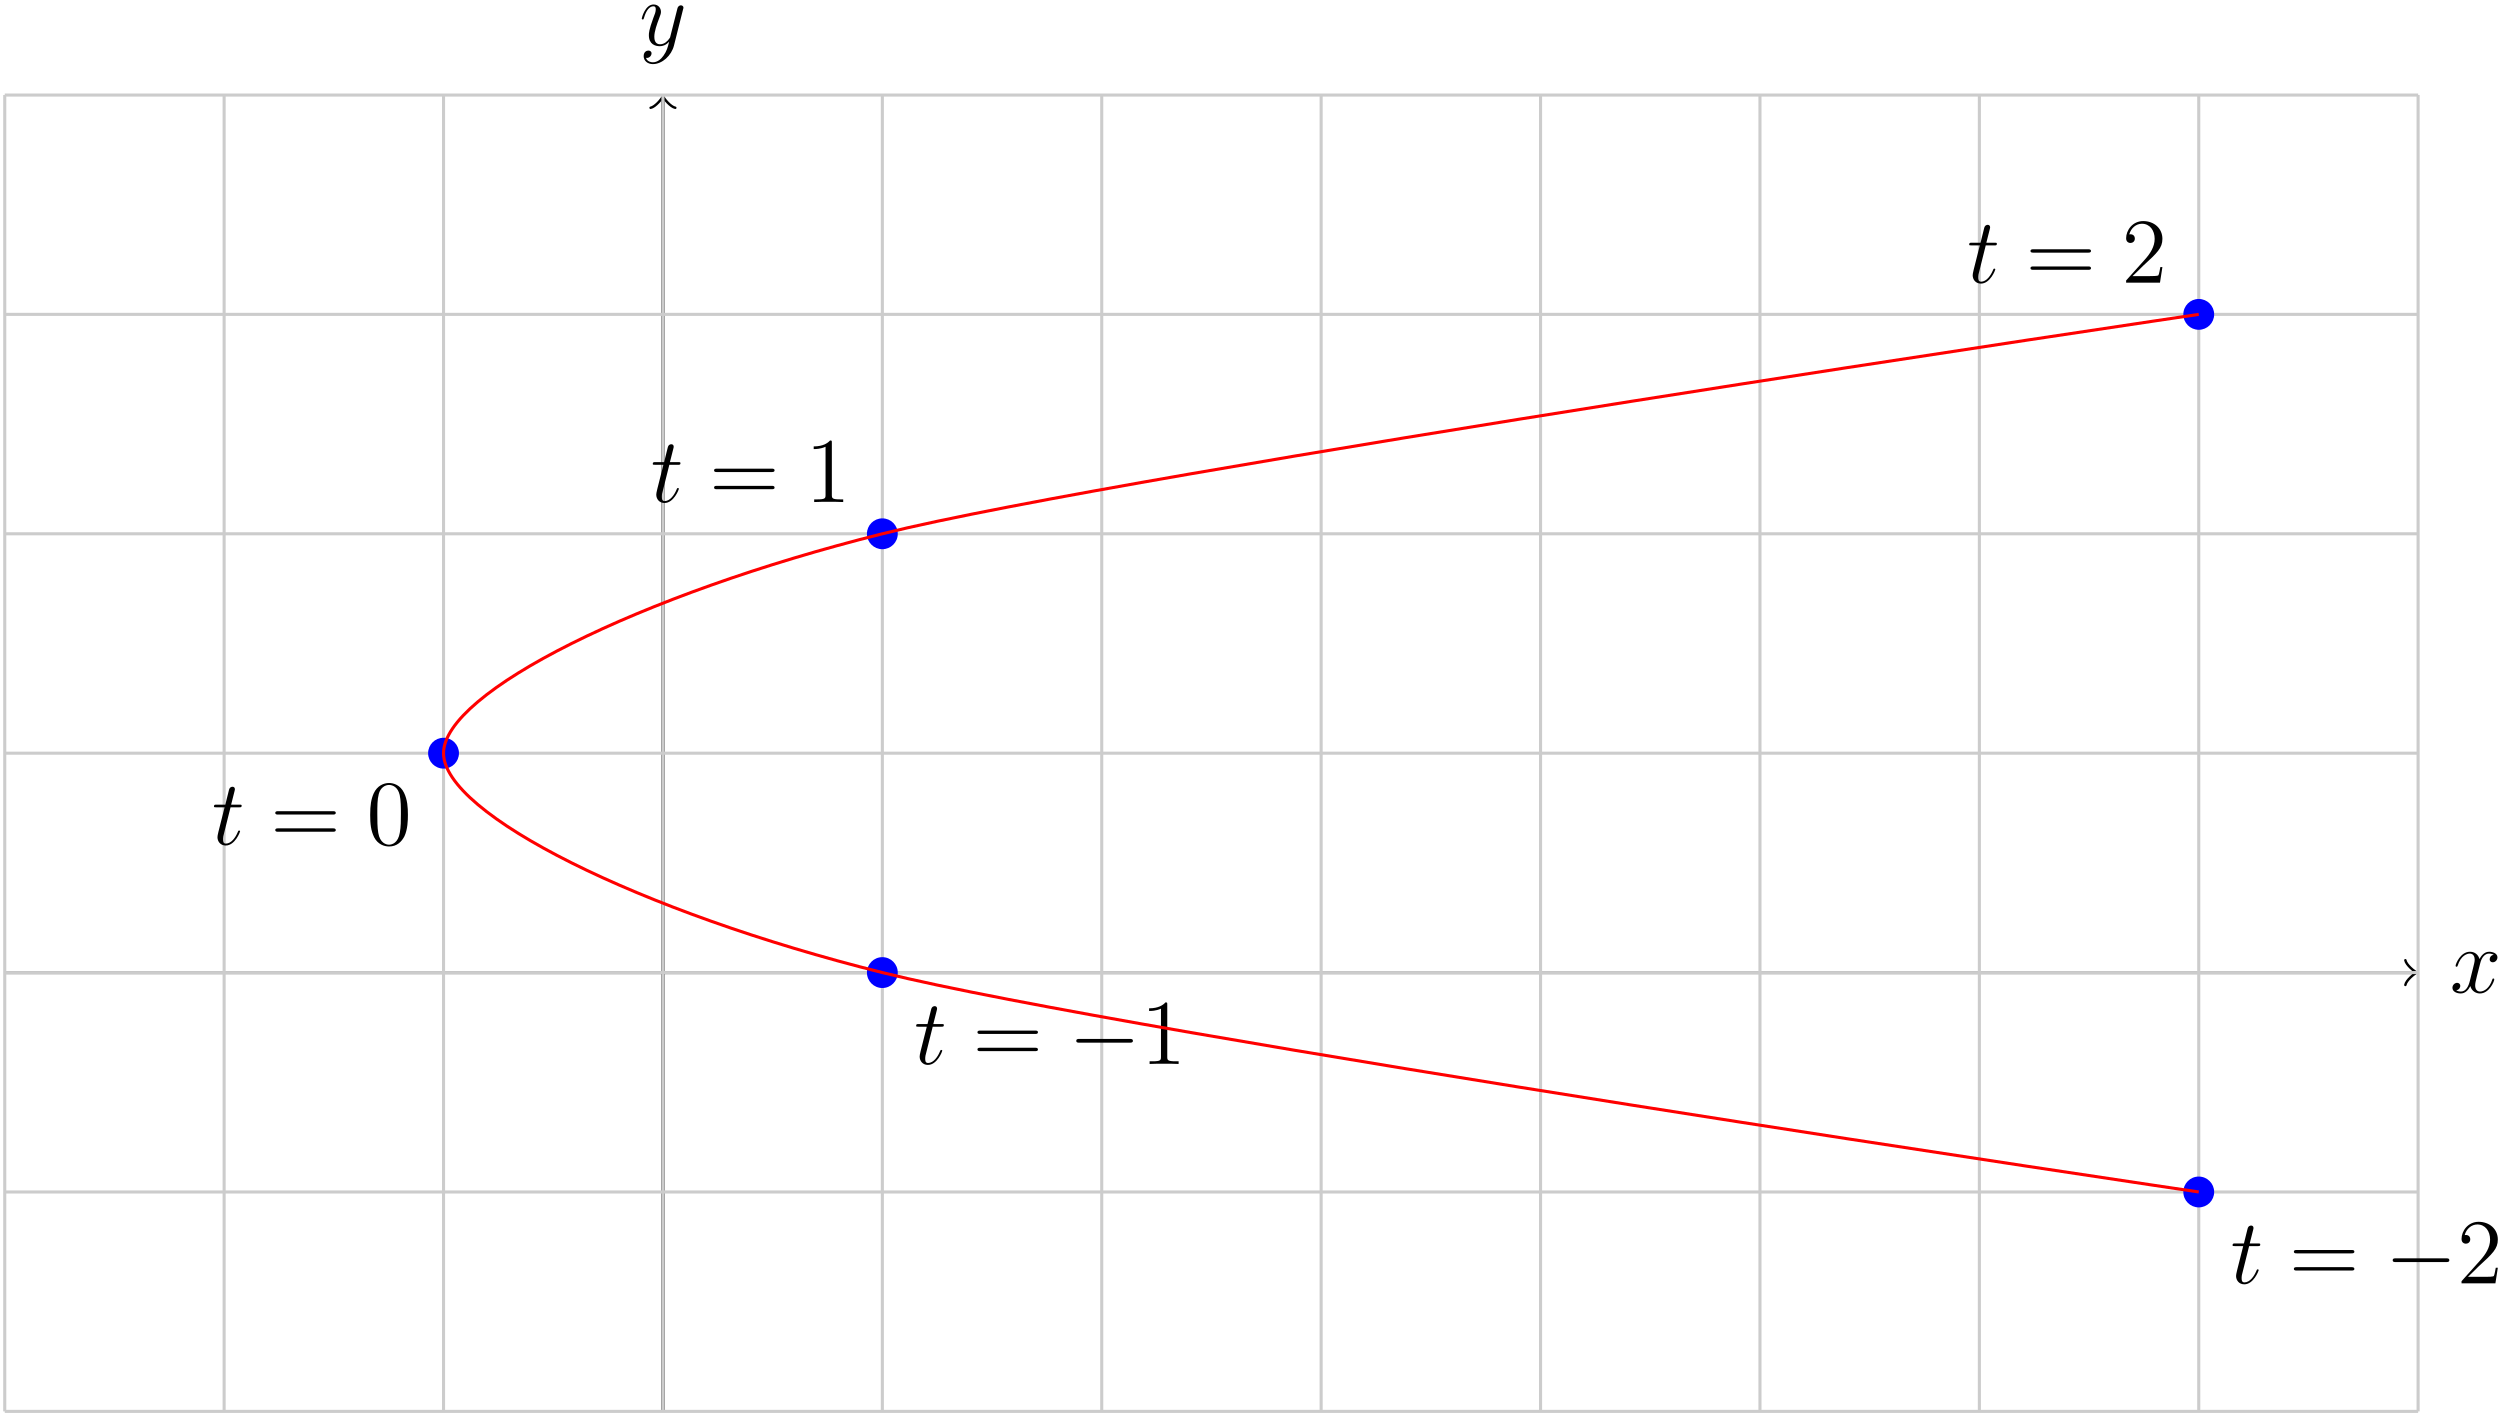
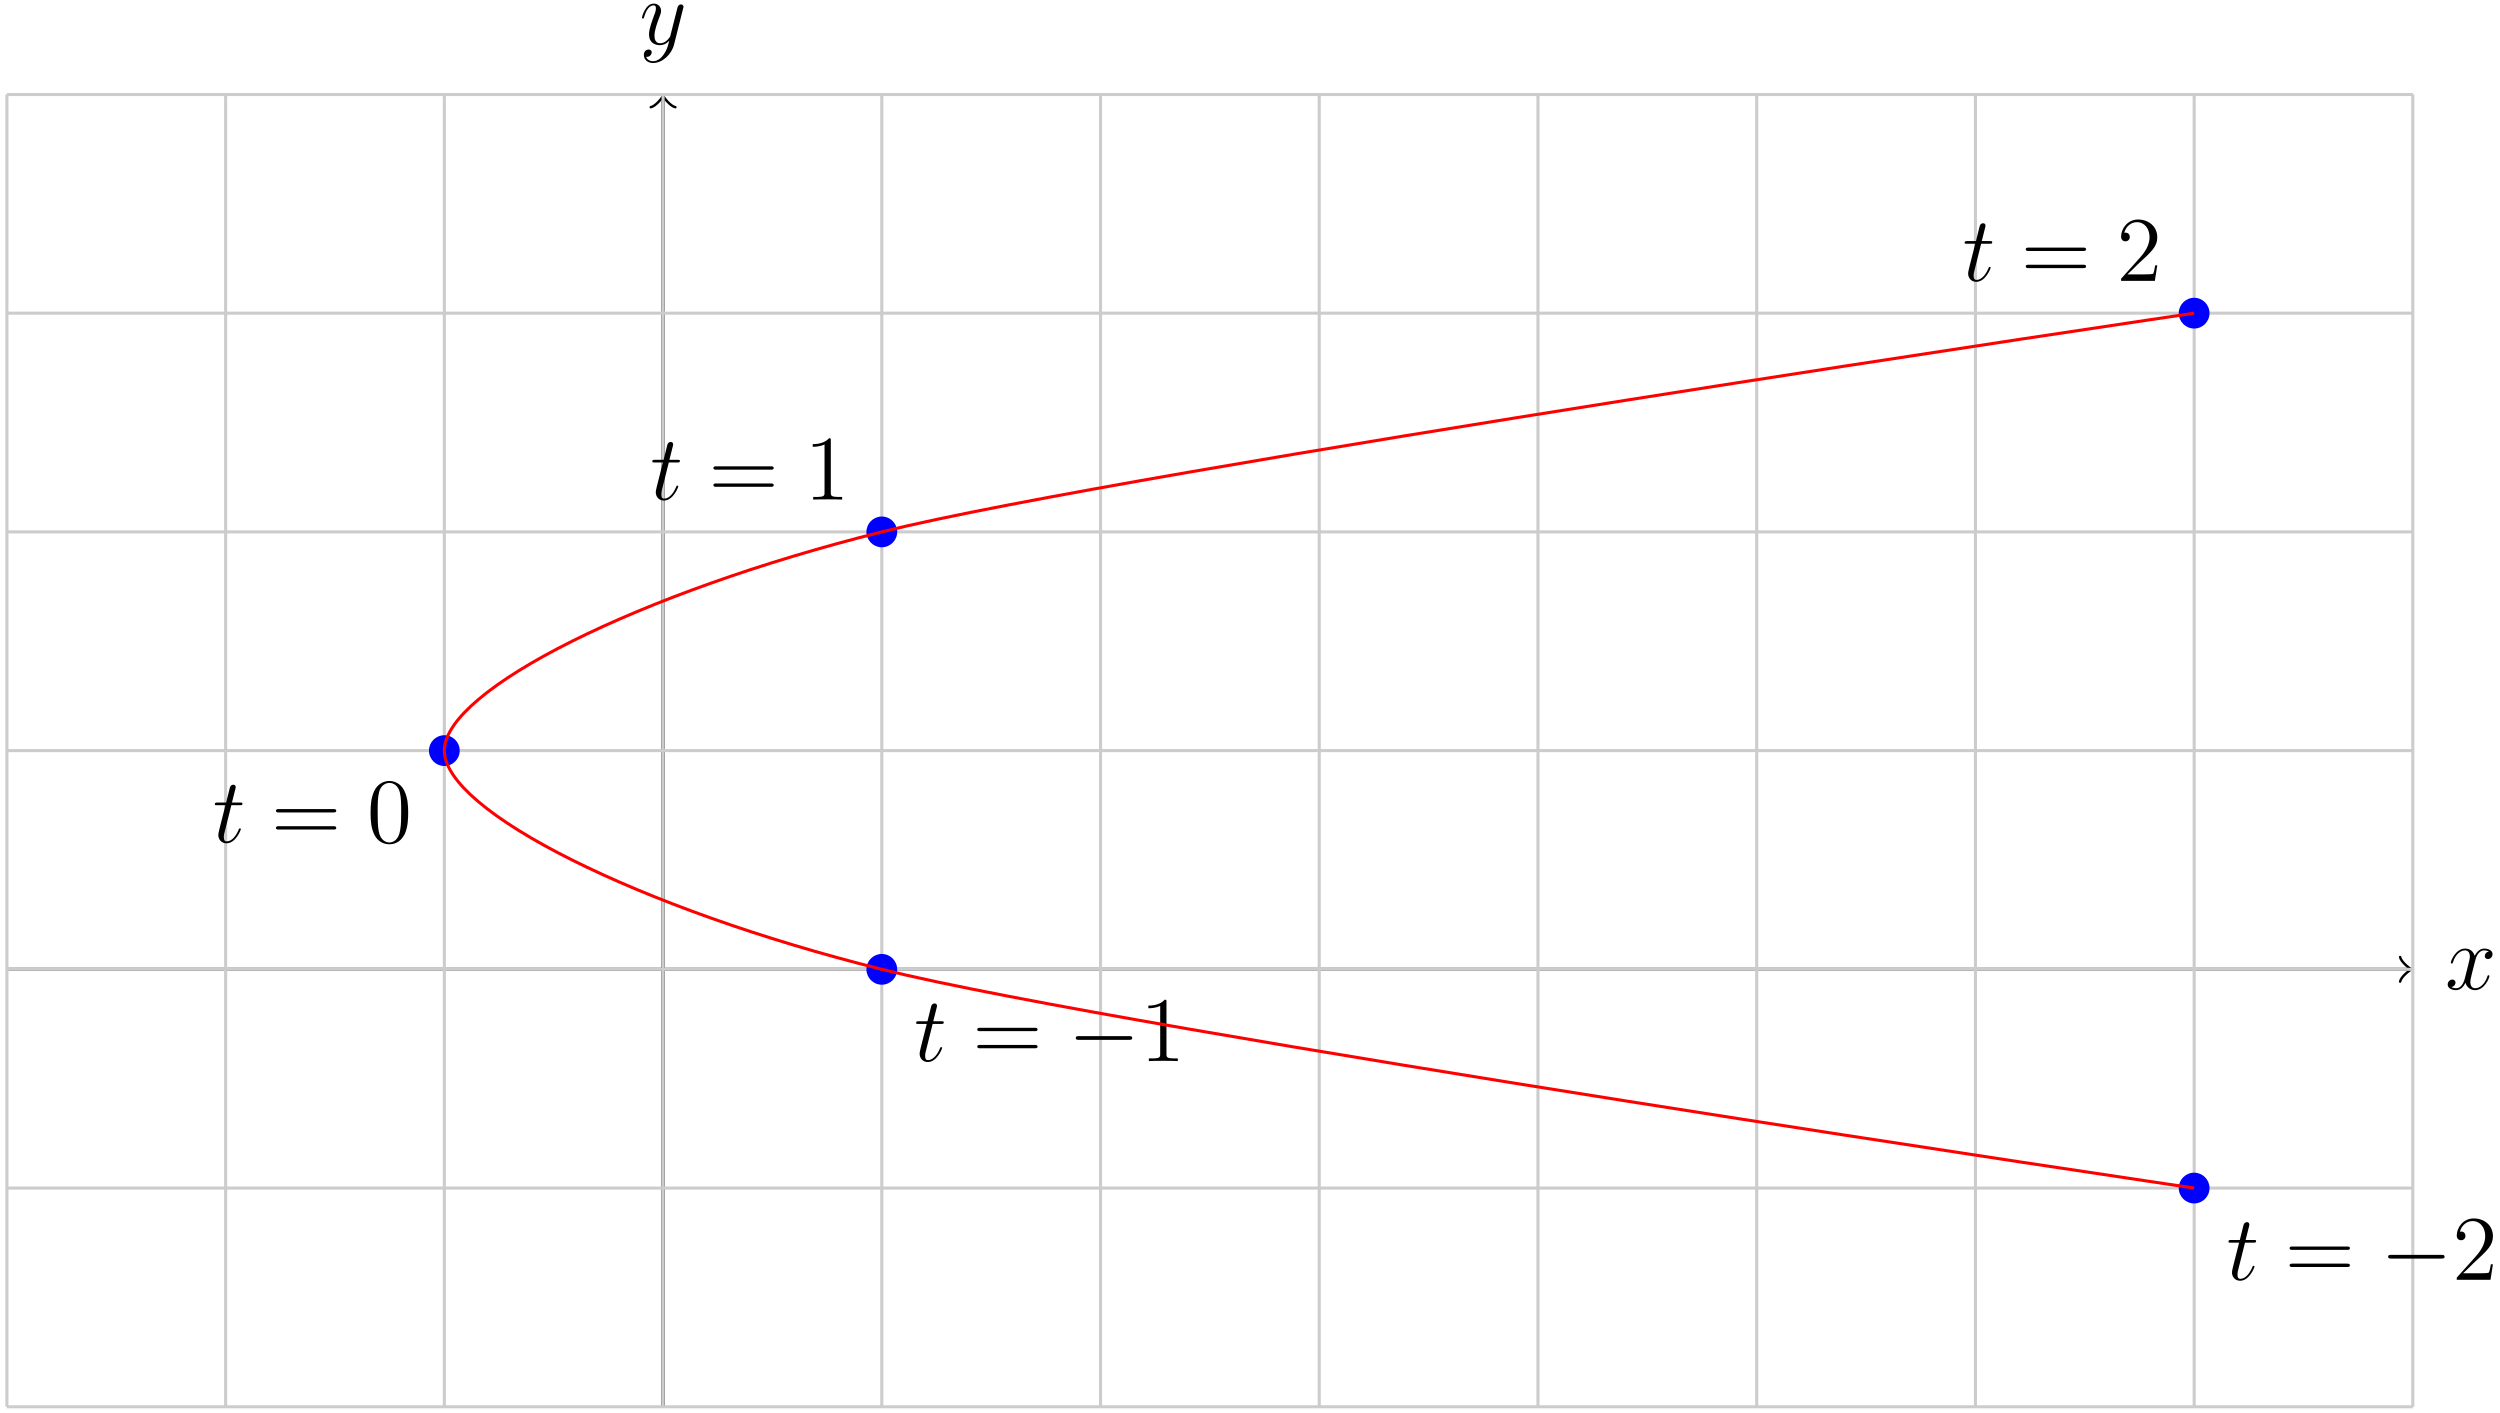
- <svg xmlns="http://www.w3.org/2000/svg" xmlns:xlink="http://www.w3.org/1999/xlink" width="323pt" height="183pt" viewBox="0 0 323 183" version="1.1">
+ <svg xmlns="http://www.w3.org/2000/svg" xmlns:xlink="http://www.w3.org/1999/xlink" width="324pt" height="183pt" viewBox="0 0 324 183" version="1.1">
  <defs>
    <g>
      <symbol overflow="visible" id="glyph0-0">
        <path style="stroke:none;" d="" />
      </symbol>
      <symbol overflow="visible" id="glyph0-1">
        <path style="stroke:none;" d="M 5.672 -4.875 C 5.281 -4.812 5.141 -4.516 5.141 -4.297 C 5.141 -4 5.359 -3.906 5.531 -3.906 C 5.891 -3.906 6.141 -4.219 6.141 -4.547 C 6.141 -5.047 5.562 -5.266 5.062 -5.266 C 4.344 -5.266 3.938 -4.547 3.828 -4.328 C 3.547 -5.219 2.812 -5.266 2.594 -5.266 C 1.375 -5.266 0.734 -3.703 0.734 -3.438 C 0.734 -3.391 0.781 -3.328 0.859 -3.328 C 0.953 -3.328 0.984 -3.406 1 -3.453 C 1.406 -4.781 2.219 -5.031 2.562 -5.031 C 3.094 -5.031 3.203 -4.531 3.203 -4.25 C 3.203 -3.984 3.125 -3.703 2.984 -3.125 L 2.578 -1.5 C 2.406 -0.781 2.062 -0.125 1.422 -0.125 C 1.359 -0.125 1.062 -0.125 0.812 -0.281 C 1.25 -0.359 1.344 -0.719 1.344 -0.859 C 1.344 -1.094 1.156 -1.25 0.938 -1.25 C 0.641 -1.25 0.328 -0.984 0.328 -0.609 C 0.328 -0.109 0.891 0.125 1.406 0.125 C 1.984 0.125 2.391 -0.328 2.641 -0.828 C 2.828 -0.125 3.438 0.125 3.875 0.125 C 5.094 0.125 5.734 -1.453 5.734 -1.703 C 5.734 -1.766 5.688 -1.812 5.625 -1.812 C 5.516 -1.812 5.5 -1.75 5.469 -1.656 C 5.141 -0.609 4.453 -0.125 3.906 -0.125 C 3.484 -0.125 3.266 -0.438 3.266 -0.922 C 3.266 -1.188 3.312 -1.375 3.5 -2.156 L 3.922 -3.797 C 4.094 -4.5 4.5 -5.031 5.062 -5.031 C 5.078 -5.031 5.422 -5.031 5.672 -4.875 Z M 5.672 -4.875 " />
      </symbol>
      <symbol overflow="visible" id="glyph0-2">
        <path style="stroke:none;" d="M 3.141 1.344 C 2.828 1.797 2.359 2.203 1.766 2.203 C 1.625 2.203 1.047 2.172 0.875 1.625 C 0.906 1.641 0.969 1.641 0.984 1.641 C 1.344 1.641 1.594 1.328 1.594 1.047 C 1.594 0.781 1.359 0.688 1.188 0.688 C 0.984 0.688 0.578 0.828 0.578 1.406 C 0.578 2.016 1.094 2.438 1.766 2.438 C 2.969 2.438 4.172 1.344 4.5 0.016 L 5.672 -4.656 C 5.688 -4.703 5.719 -4.781 5.719 -4.859 C 5.719 -5.031 5.562 -5.156 5.391 -5.156 C 5.281 -5.156 5.031 -5.109 4.938 -4.75 L 4.047 -1.234 C 4 -1.016 4 -0.984 3.891 -0.859 C 3.656 -0.531 3.266 -0.125 2.688 -0.125 C 2.016 -0.125 1.953 -0.781 1.953 -1.094 C 1.953 -1.781 2.281 -2.703 2.609 -3.562 C 2.734 -3.906 2.812 -4.078 2.812 -4.312 C 2.812 -4.812 2.453 -5.266 1.859 -5.266 C 0.766 -5.266 0.328 -3.531 0.328 -3.438 C 0.328 -3.391 0.375 -3.328 0.453 -3.328 C 0.562 -3.328 0.578 -3.375 0.625 -3.547 C 0.906 -4.547 1.359 -5.031 1.828 -5.031 C 1.938 -5.031 2.141 -5.031 2.141 -4.641 C 2.141 -4.328 2.016 -3.984 1.828 -3.531 C 1.25 -1.953 1.25 -1.562 1.25 -1.281 C 1.25 -0.141 2.062 0.125 2.656 0.125 C 3 0.125 3.438 0.016 3.844 -0.438 L 3.859 -0.422 C 3.688 0.281 3.562 0.75 3.141 1.344 Z M 3.141 1.344 " />
      </symbol>
      <symbol overflow="visible" id="glyph0-3">
        <path style="stroke:none;" d="M 2.406 -4.812 L 3.5 -4.812 C 3.734 -4.812 3.844 -4.812 3.844 -5.016 C 3.844 -5.156 3.781 -5.156 3.531 -5.156 L 2.484 -5.156 L 2.922 -6.891 C 2.969 -7.062 2.969 -7.094 2.969 -7.172 C 2.969 -7.359 2.828 -7.469 2.672 -7.469 C 2.562 -7.469 2.297 -7.438 2.203 -7.047 L 1.734 -5.156 L 0.609 -5.156 C 0.375 -5.156 0.266 -5.156 0.266 -4.922 C 0.266 -4.812 0.344 -4.812 0.578 -4.812 L 1.641 -4.812 L 0.844 -1.656 C 0.75 -1.234 0.719 -1.109 0.719 -0.953 C 0.719 -0.391 1.109 0.125 1.781 0.125 C 2.984 0.125 3.641 -1.625 3.641 -1.703 C 3.641 -1.781 3.578 -1.812 3.516 -1.812 C 3.484 -1.812 3.438 -1.812 3.422 -1.766 C 3.406 -1.75 3.391 -1.75 3.312 -1.547 C 3.062 -0.953 2.516 -0.125 1.812 -0.125 C 1.453 -0.125 1.438 -0.422 1.438 -0.688 C 1.438 -0.688 1.438 -0.922 1.469 -1.062 Z M 2.406 -4.812 " />
      </symbol>
      <symbol overflow="visible" id="glyph1-0">
        <path style="stroke:none;" d="" />
      </symbol>
      <symbol overflow="visible" id="glyph1-1">
        <path style="stroke:none;" d="M 8.062 -3.875 C 8.234 -3.875 8.453 -3.875 8.453 -4.094 C 8.453 -4.312 8.25 -4.312 8.062 -4.312 L 1.031 -4.312 C 0.859 -4.312 0.641 -4.312 0.641 -4.094 C 0.641 -3.875 0.844 -3.875 1.031 -3.875 Z M 8.062 -1.656 C 8.234 -1.656 8.453 -1.656 8.453 -1.859 C 8.453 -2.094 8.25 -2.094 8.062 -2.094 L 1.031 -2.094 C 0.859 -2.094 0.641 -2.094 0.641 -1.875 C 0.641 -1.656 0.844 -1.656 1.031 -1.656 Z M 8.062 -1.656 " />
      </symbol>
      <symbol overflow="visible" id="glyph1-2">
        <path style="stroke:none;" d="M 5.266 -2.016 L 5 -2.016 C 4.953 -1.812 4.859 -1.141 4.75 -0.953 C 4.656 -0.844 3.984 -0.844 3.625 -0.844 L 1.406 -0.844 C 1.734 -1.125 2.469 -1.891 2.766 -2.172 C 4.594 -3.844 5.266 -4.469 5.266 -5.656 C 5.266 -7.031 4.172 -7.953 2.781 -7.953 C 1.406 -7.953 0.578 -6.766 0.578 -5.734 C 0.578 -5.125 1.109 -5.125 1.141 -5.125 C 1.406 -5.125 1.703 -5.312 1.703 -5.688 C 1.703 -6.031 1.484 -6.25 1.141 -6.25 C 1.047 -6.25 1.016 -6.25 0.984 -6.234 C 1.203 -7.047 1.859 -7.609 2.625 -7.609 C 3.641 -7.609 4.266 -6.75 4.266 -5.656 C 4.266 -4.641 3.688 -3.75 3 -2.984 L 0.578 -0.281 L 0.578 0 L 4.953 0 Z M 5.266 -2.016 " />
      </symbol>
      <symbol overflow="visible" id="glyph1-3">
        <path style="stroke:none;" d="M 3.438 -7.656 C 3.438 -7.938 3.438 -7.953 3.203 -7.953 C 2.922 -7.625 2.312 -7.188 1.094 -7.188 L 1.094 -6.844 C 1.359 -6.844 1.953 -6.844 2.625 -7.141 L 2.625 -0.922 C 2.625 -0.484 2.578 -0.344 1.531 -0.344 L 1.156 -0.344 L 1.156 0 C 1.484 -0.031 2.641 -0.031 3.031 -0.031 C 3.438 -0.031 4.578 -0.031 4.906 0 L 4.906 -0.344 L 4.531 -0.344 C 3.484 -0.344 3.438 -0.484 3.438 -0.922 Z M 3.438 -7.656 " />
      </symbol>
      <symbol overflow="visible" id="glyph1-4">
        <path style="stroke:none;" d="M 5.359 -3.828 C 5.359 -4.812 5.297 -5.781 4.859 -6.688 C 4.375 -7.688 3.516 -7.953 2.922 -7.953 C 2.234 -7.953 1.391 -7.609 0.938 -6.609 C 0.609 -5.859 0.484 -5.109 0.484 -3.828 C 0.484 -2.672 0.578 -1.797 1 -0.938 C 1.469 -0.031 2.297 0.25 2.922 0.25 C 3.953 0.25 4.547 -0.375 4.906 -1.062 C 5.328 -1.953 5.359 -3.125 5.359 -3.828 Z M 2.922 0.016 C 2.531 0.016 1.75 -0.203 1.531 -1.5 C 1.406 -2.219 1.406 -3.125 1.406 -3.969 C 1.406 -4.953 1.406 -5.828 1.594 -6.531 C 1.797 -7.344 2.406 -7.703 2.922 -7.703 C 3.375 -7.703 4.062 -7.438 4.297 -6.406 C 4.453 -5.719 4.453 -4.781 4.453 -3.969 C 4.453 -3.172 4.453 -2.266 4.312 -1.531 C 4.094 -0.219 3.328 0.016 2.922 0.016 Z M 2.922 0.016 " />
      </symbol>
      <symbol overflow="visible" id="glyph2-0">
        <path style="stroke:none;" d="" />
      </symbol>
      <symbol overflow="visible" id="glyph2-1">
        <path style="stroke:none;" d="M 7.875 -2.75 C 8.078 -2.75 8.297 -2.75 8.297 -2.984 C 8.297 -3.234 8.078 -3.234 7.875 -3.234 L 1.406 -3.234 C 1.203 -3.234 0.984 -3.234 0.984 -2.984 C 0.984 -2.75 1.203 -2.75 1.406 -2.75 Z M 7.875 -2.75 " />
      </symbol>
    </g>
  </defs>
  <g id="surface1">
-     <path style="fill:none;stroke-width:0.399;stroke-linecap:butt;stroke-linejoin:miter;stroke:rgb(0%,0%,0%);stroke-opacity:1;stroke-miterlimit:10;" d="M -85.039 0.002 L 226.317 0.002 " transform="matrix(1,0,0,-1,85.652,125.658)" />
-     <path style="fill:none;stroke-width:0.319;stroke-linecap:round;stroke-linejoin:round;stroke:rgb(0%,0%,0%);stroke-opacity:1;stroke-miterlimit:10;" d="M -1.195 1.595 C -1.097 0.998 0 0.099 0.297 0.002 C 0 -0.1 -1.097 -0.994 -1.195 -1.596 " transform="matrix(1,0,0,-1,311.9683,125.658)" />
-     <path style=" stroke:none;fill-rule:nonzero;fill:rgb(100%,100%,100%);fill-opacity:1;" d="M 312.625 132.133 L 327.082 132.133 L 327.082 119.184 L 312.625 119.184 Z M 312.625 132.133 " />
+     <path style="fill:none;stroke-width:0.399;stroke-linecap:butt;stroke-linejoin:miter;stroke:rgb(0%,0%,0%);stroke-opacity:1;stroke-miterlimit:10;" d="M -85.039 0.001 L 226.316 0.001 " transform="matrix(1,0,0,-1,85.934,125.626)" />
+     <path style="fill:none;stroke-width:0.319;stroke-linecap:round;stroke-linejoin:round;stroke:rgb(0%,0%,0%);stroke-opacity:1;stroke-miterlimit:10;" d="M -1.196 1.595 C -1.094 0.997 -0 0.099 0.301 0.001 C -0 -0.101 -1.094 -0.995 -1.196 -1.593 " transform="matrix(1,0,0,-1,312.2503,125.626)" />
+     <path style=" stroke:none;fill-rule:nonzero;fill:rgb(100%,100%,100%);fill-opacity:1;" d="M 312.906 132.184 L 327.531 132.184 L 327.531 119.066 L 312.906 119.066 Z M 312.906 132.184 " />
    <g style="fill:rgb(0%,0%,0%);fill-opacity:1;">
-       <use xlink:href="#glyph0-1" x="316.527" y="128.232" />
+       <use xlink:href="#glyph0-1" x="316.892" y="128.2" />
    </g>
-     <path style="fill:none;stroke-width:0.399;stroke-linecap:butt;stroke-linejoin:miter;stroke:rgb(0%,0%,0%);stroke-opacity:1;stroke-miterlimit:10;" d="M 0 -56.694 L 0 112.928 " transform="matrix(1,0,0,-1,85.652,125.658)" />
-     <path style="fill:none;stroke-width:0.319;stroke-linecap:round;stroke-linejoin:round;stroke:rgb(0%,0%,0%);stroke-opacity:1;stroke-miterlimit:10;" d="M -1.197 1.593 C -1.095 0.996 -0.001 0.101 0.299 -0 C -0.001 -0.098 -1.095 -0.996 -1.197 -1.594 " transform="matrix(0,-1,-1,0,85.652,12.729)" />
-     <path style=" stroke:none;fill-rule:nonzero;fill:rgb(100%,100%,100%);fill-opacity:1;" d="M 78.684 12.07 L 92.621 12.07 L 92.621 -3.203 L 78.684 -3.203 Z M 78.684 12.07 " />
+     <path style="fill:none;stroke-width:0.399;stroke-linecap:butt;stroke-linejoin:miter;stroke:rgb(0%,0%,0%);stroke-opacity:1;stroke-miterlimit:10;" d="M -0 -56.694 L -0 112.931 " transform="matrix(1,0,0,-1,85.934,125.626)" />
+     <path style="fill:none;stroke-width:0.319;stroke-linecap:round;stroke-linejoin:round;stroke:rgb(0%,0%,0%);stroke-opacity:1;stroke-miterlimit:10;" d="M -1.194 1.594 C -1.096 0.997 0.002 0.098 0.299 0 C 0.002 -0.101 -1.096 -0.996 -1.194 -1.593 " transform="matrix(0,-1,-1,0,85.934,12.697)" />
+     <path style=" stroke:none;fill-rule:nonzero;fill:rgb(100%,100%,100%);fill-opacity:1;" d="M 78.883 12.039 L 92.988 12.039 L 92.988 -3.402 L 78.883 -3.402 Z M 78.883 12.039 " />
    <g style="fill:rgb(0%,0%,0%);fill-opacity:1;">
-       <use xlink:href="#glyph0-2" x="82.584" y="5.845" />
+       <use xlink:href="#glyph0-2" x="82.866" y="5.73" />
    </g>
-     <path style="fill:none;stroke-width:0.399;stroke-linecap:butt;stroke-linejoin:miter;stroke:rgb(79.999%,79.999%,79.999%);stroke-opacity:1;stroke-miterlimit:10;" d="M -85.039 -56.694 L 226.774 -56.694 M -85.039 -28.346 L 226.774 -28.346 M -85.039 0.002 L 226.774 0.002 M -85.039 28.346 L 226.774 28.346 M -85.039 56.693 L 226.774 56.693 M -85.039 85.041 L 226.774 85.041 M -85.039 113.377 L 226.774 113.377 M -85.039 -56.694 L -85.039 113.388 M -56.695 -56.694 L -56.695 113.388 M -28.347 -56.694 L -28.347 113.388 M 0 -56.694 L 0 113.388 M 28.348 -56.694 L 28.348 113.388 M 56.692 -56.694 L 56.692 113.388 M 85.039 -56.694 L 85.039 113.388 M 113.387 -56.694 L 113.387 113.388 M 141.735 -56.694 L 141.735 113.388 M 170.082 -56.694 L 170.082 113.388 M 198.426 -56.694 L 198.426 113.388 M 226.766 -56.694 L 226.766 113.388 " transform="matrix(1,0,0,-1,85.652,125.658)" />
-     <path style=" stroke:none;fill-rule:nonzero;fill:rgb(0%,0%,100%);fill-opacity:1;" d="M 286.07 154.004 C 286.07 152.906 285.18 152.012 284.078 152.012 C 282.98 152.012 282.086 152.906 282.086 154.004 C 282.086 155.105 282.98 155.996 284.078 155.996 C 285.18 155.996 286.07 155.105 286.07 154.004 Z M 286.07 154.004 " />
+     <path style="fill:none;stroke-width:0.399;stroke-linecap:butt;stroke-linejoin:miter;stroke:rgb(79.999%,79.999%,79.999%);stroke-opacity:1;stroke-miterlimit:10;" d="M -85.039 -56.694 L 226.773 -56.694 M -85.039 -28.347 L 226.773 -28.347 M -85.039 0.001 L 226.773 0.001 M -85.039 28.349 L 226.773 28.349 M -85.039 56.692 L 226.773 56.692 M -85.039 85.04 L 226.773 85.04 M -85.039 113.376 L 226.773 113.376 M -85.039 -56.694 L -85.039 113.388 M -56.692 -56.694 L -56.692 113.388 M -28.348 -56.694 L -28.348 113.388 M -0 -56.694 L -0 113.388 M 28.347 -56.694 L 28.347 113.388 M 56.695 -56.694 L 56.695 113.388 M 85.039 -56.694 L 85.039 113.388 M 113.386 -56.694 L 113.386 113.388 M 141.734 -56.694 L 141.734 113.388 M 170.082 -56.694 L 170.082 113.388 M 198.429 -56.694 L 198.429 113.388 M 226.765 -56.694 L 226.765 113.388 " transform="matrix(1,0,0,-1,85.934,125.626)" />
+     <path style=" stroke:none;fill-rule:nonzero;fill:rgb(0%,0%,100%);fill-opacity:1;" d="M 286.355 153.973 C 286.355 152.871 285.461 151.98 284.363 151.98 C 283.262 151.98 282.367 152.871 282.367 153.973 C 282.367 155.074 283.262 155.965 284.363 155.965 C 285.461 155.965 286.355 155.074 286.355 153.973 Z M 286.355 153.973 " />
    <g style="fill:rgb(0%,0%,0%);fill-opacity:1;">
-       <use xlink:href="#glyph0-3" x="288.181" y="165.81" />
+       <use xlink:href="#glyph0-3" x="288.546" y="165.861" />
    </g>
    <g style="fill:rgb(0%,0%,0%);fill-opacity:1;">
-       <use xlink:href="#glyph1-1" x="295.729" y="165.81" />
+       <use xlink:href="#glyph1-1" x="296.094" y="165.861" />
    </g>
    <g style="fill:rgb(0%,0%,0%);fill-opacity:1;">
-       <use xlink:href="#glyph2-1" x="308.154" y="165.81" />
+       <use xlink:href="#glyph2-1" x="308.519" y="165.861" />
    </g>
    <g style="fill:rgb(0%,0%,0%);fill-opacity:1;">
-       <use xlink:href="#glyph1-2" x="317.453" y="165.81" />
+       <use xlink:href="#glyph1-2" x="317.817" y="165.861" />
    </g>
-     <path style=" stroke:none;fill-rule:nonzero;fill:rgb(0%,0%,100%);fill-opacity:1;" d="M 115.992 125.656 C 115.992 124.559 115.098 123.664 114 123.664 C 112.898 123.664 112.008 124.559 112.008 125.656 C 112.008 126.758 112.898 127.652 114 127.652 C 115.098 127.652 115.992 126.758 115.992 125.656 Z M 115.992 125.656 " />
+     <path style=" stroke:none;fill-rule:nonzero;fill:rgb(0%,0%,100%);fill-opacity:1;" d="M 116.273 125.625 C 116.273 124.527 115.383 123.633 114.281 123.633 C 113.18 123.633 112.289 124.527 112.289 125.625 C 112.289 126.727 113.18 127.617 114.281 127.617 C 115.383 127.617 116.273 126.727 116.273 125.625 Z M 116.273 125.625 " />
    <g style="fill:rgb(0%,0%,0%);fill-opacity:1;">
-       <use xlink:href="#glyph0-3" x="118.1" y="137.463" />
+       <use xlink:href="#glyph0-3" x="118.465" y="137.514" />
    </g>
    <g style="fill:rgb(0%,0%,0%);fill-opacity:1;">
-       <use xlink:href="#glyph1-1" x="125.648" y="137.463" />
+       <use xlink:href="#glyph1-1" x="126.013" y="137.514" />
    </g>
    <g style="fill:rgb(0%,0%,0%);fill-opacity:1;">
-       <use xlink:href="#glyph2-1" x="138.073" y="137.463" />
+       <use xlink:href="#glyph2-1" x="138.438" y="137.514" />
    </g>
    <g style="fill:rgb(0%,0%,0%);fill-opacity:1;">
-       <use xlink:href="#glyph1-3" x="147.372" y="137.463" />
+       <use xlink:href="#glyph1-3" x="147.736" y="137.514" />
    </g>
-     <path style=" stroke:none;fill-rule:nonzero;fill:rgb(0%,0%,100%);fill-opacity:1;" d="M 59.297 97.312 C 59.297 96.211 58.406 95.32 57.305 95.32 C 56.203 95.32 55.312 96.211 55.312 97.312 C 55.312 98.41 56.203 99.305 57.305 99.305 C 58.406 99.305 59.297 98.41 59.297 97.312 Z M 59.297 97.312 " />
+     <path style=" stroke:none;fill-rule:nonzero;fill:rgb(0%,0%,100%);fill-opacity:1;" d="M 59.578 97.277 C 59.578 96.18 58.688 95.285 57.586 95.285 C 56.488 95.285 55.594 96.18 55.594 97.277 C 55.594 98.379 56.488 99.273 57.586 99.273 C 58.688 99.273 59.578 98.379 59.578 97.277 Z M 59.578 97.277 " />
    <g style="fill:rgb(0%,0%,0%);fill-opacity:1;">
-       <use xlink:href="#glyph0-3" x="27.378" y="109.117" />
+       <use xlink:href="#glyph0-3" x="27.576" y="109.168" />
    </g>
    <g style="fill:rgb(0%,0%,0%);fill-opacity:1;">
-       <use xlink:href="#glyph1-1" x="34.926" y="109.117" />
+       <use xlink:href="#glyph1-1" x="35.124" y="109.168" />
    </g>
    <g style="fill:rgb(0%,0%,0%);fill-opacity:1;">
-       <use xlink:href="#glyph1-4" x="47.343" y="109.117" />
+       <use xlink:href="#glyph1-4" x="47.541" y="109.168" />
    </g>
-     <path style=" stroke:none;fill-rule:nonzero;fill:rgb(0%,0%,100%);fill-opacity:1;" d="M 115.992 68.965 C 115.992 67.863 115.098 66.973 114 66.973 C 112.898 66.973 112.008 67.863 112.008 68.965 C 112.008 70.066 112.898 70.957 114 70.957 C 115.098 70.957 115.992 70.066 115.992 68.965 Z M 115.992 68.965 " />
+     <path style=" stroke:none;fill-rule:nonzero;fill:rgb(0%,0%,100%);fill-opacity:1;" d="M 116.273 68.934 C 116.273 67.832 115.383 66.941 114.281 66.941 C 113.18 66.941 112.289 67.832 112.289 68.934 C 112.289 70.031 113.18 70.926 114.281 70.926 C 115.383 70.926 116.273 70.031 116.273 68.934 Z M 116.273 68.934 " />
    <g style="fill:rgb(0%,0%,0%);fill-opacity:1;">
-       <use xlink:href="#glyph0-3" x="84.071" y="64.864" />
+       <use xlink:href="#glyph0-3" x="84.27" y="64.748" />
    </g>
    <g style="fill:rgb(0%,0%,0%);fill-opacity:1;">
-       <use xlink:href="#glyph1-1" x="91.619" y="64.864" />
+       <use xlink:href="#glyph1-1" x="91.818" y="64.748" />
    </g>
    <g style="fill:rgb(0%,0%,0%);fill-opacity:1;">
-       <use xlink:href="#glyph1-3" x="104.036" y="64.864" />
+       <use xlink:href="#glyph1-3" x="104.235" y="64.748" />
    </g>
-     <path style=" stroke:none;fill-rule:nonzero;fill:rgb(0%,0%,100%);fill-opacity:1;" d="M 286.07 40.617 C 286.07 39.516 285.18 38.625 284.078 38.625 C 282.98 38.625 282.086 39.516 282.086 40.617 C 282.086 41.719 282.98 42.609 284.078 42.609 C 285.18 42.609 286.07 41.719 286.07 40.617 Z M 286.07 40.617 " />
+     <path style=" stroke:none;fill-rule:nonzero;fill:rgb(0%,0%,100%);fill-opacity:1;" d="M 286.355 40.586 C 286.355 39.484 285.461 38.594 284.363 38.594 C 283.262 38.594 282.367 39.484 282.367 40.586 C 282.367 41.688 283.262 42.578 284.363 42.578 C 285.461 42.578 286.355 41.688 286.355 40.586 Z M 286.355 40.586 " />
    <g style="fill:rgb(0%,0%,0%);fill-opacity:1;">
-       <use xlink:href="#glyph0-3" x="254.152" y="36.517" />
+       <use xlink:href="#glyph0-3" x="254.351" y="36.402" />
    </g>
    <g style="fill:rgb(0%,0%,0%);fill-opacity:1;">
-       <use xlink:href="#glyph1-1" x="261.7" y="36.517" />
+       <use xlink:href="#glyph1-1" x="261.899" y="36.402" />
    </g>
    <g style="fill:rgb(0%,0%,0%);fill-opacity:1;">
-       <use xlink:href="#glyph1-2" x="274.117" y="36.517" />
+       <use xlink:href="#glyph1-2" x="274.316" y="36.402" />
    </g>
-     <path style="fill:none;stroke-width:0.399;stroke-linecap:butt;stroke-linejoin:miter;stroke:rgb(100%,0%,0%);stroke-opacity:1;stroke-miterlimit:10;" d="M 198.426 -28.346 C 198.426 -28.346 59.813 -7.865 28.348 0.002 C -3.117 7.865 -28.347 20.482 -28.347 28.346 C -28.347 36.213 -3.117 48.826 28.348 56.693 C 59.813 64.56 198.426 85.041 198.426 85.041 " transform="matrix(1,0,0,-1,85.652,125.658)" />
+     <path style="fill:none;stroke-width:0.399;stroke-linecap:butt;stroke-linejoin:miter;stroke:rgb(100%,0%,0%);stroke-opacity:1;stroke-miterlimit:10;" d="M 198.429 -28.347 C 198.429 -28.347 59.812 -7.866 28.347 0.001 C -3.118 7.864 -28.348 20.481 -28.348 28.349 C -28.348 36.212 -3.118 48.829 28.347 56.692 C 59.812 64.56 198.429 85.04 198.429 85.04 " transform="matrix(1,0,0,-1,85.934,125.626)" />
  </g>
</svg>
